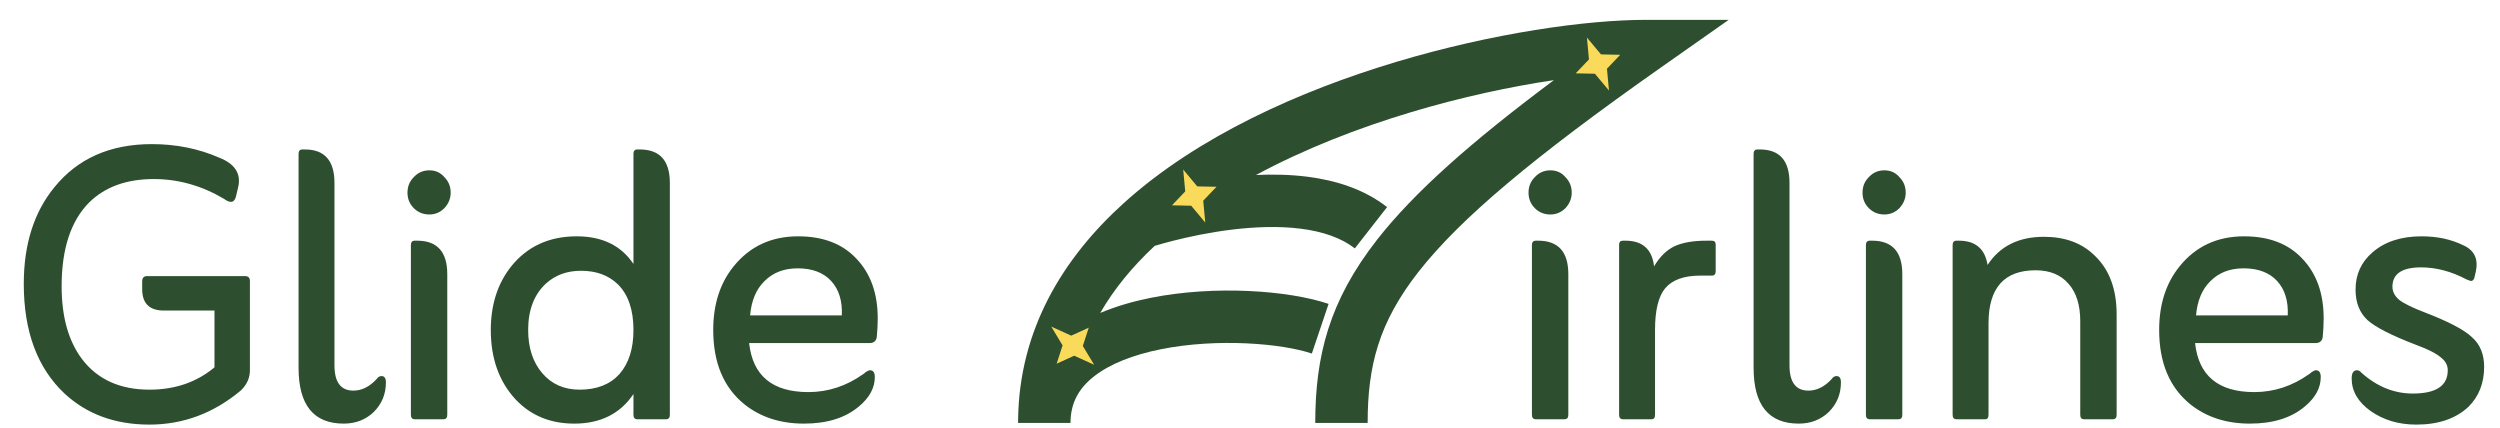
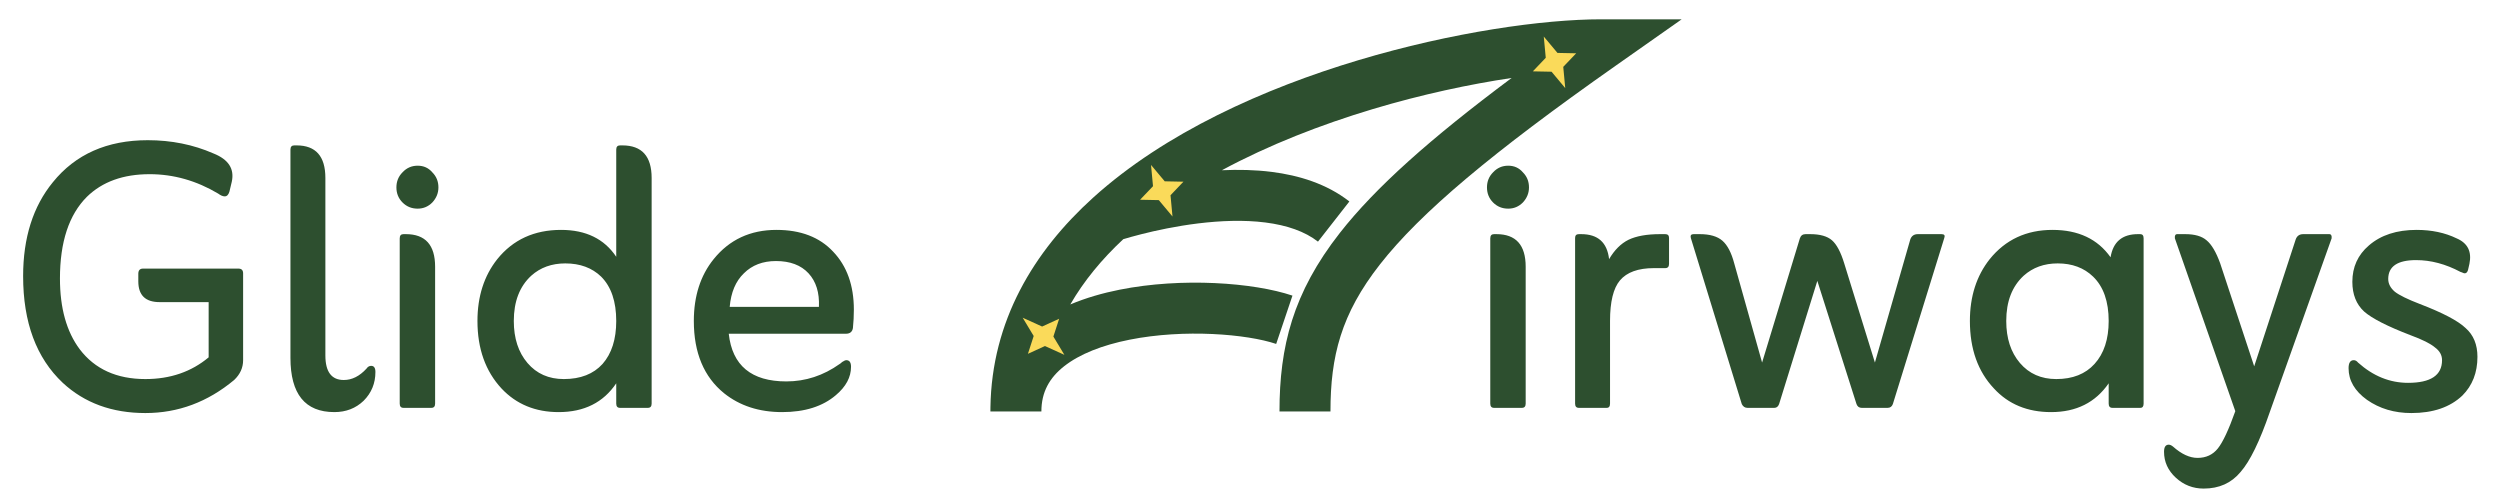
- <svg xmlns="http://www.w3.org/2000/svg" width="322" height="55" viewBox="0 0 322 55" fill="none">
+ <svg xmlns="http://www.w3.org/2000/svg" width="331" height="65" viewBox="0 0 331 65" fill="none">
  <path d="M213.928 8.691C197.498 20.241 188.069 28.165 182.713 34.998C177.556 41.577 176.154 47.17 176.154 54.474H169.404C169.404 45.908 171.17 38.782 177.399 30.835C182.111 24.823 189.354 18.37 200.141 10.322C194.604 11.147 188.261 12.494 181.767 14.44C174.908 16.496 168.008 19.182 161.774 22.54C163.938 22.439 166.184 22.481 168.387 22.761C171.957 23.214 175.645 24.321 178.656 26.675L174.5 31.993C172.778 30.647 170.401 29.821 167.536 29.457C164.689 29.095 161.586 29.22 158.645 29.579C155.718 29.937 153.053 30.515 151.114 31.007C150.148 31.252 149.371 31.474 148.842 31.632C148.8 31.644 148.76 31.656 148.722 31.668C145.883 34.316 143.507 37.19 141.708 40.309C143.79 39.431 146.015 38.799 148.235 38.356C156.485 36.712 165.977 37.406 171.121 39.14L170.044 42.338L168.966 45.536C165.098 44.233 156.821 43.527 149.555 44.976C145.949 45.694 142.929 46.881 140.882 48.498C138.952 50.022 137.88 51.908 137.88 54.474H131.13L131.134 53.928C131.304 42.51 136.826 33.319 144.729 26.17C154.236 17.569 167.404 11.698 179.829 7.975C192.274 4.245 204.362 2.556 211.986 2.556H222.656L213.928 8.691Z" fill="#2D4F2F" />
  <path d="M152.395 21.837L154.208 24.006L156.685 24.057L154.975 25.851L155.238 28.665L153.426 26.496L150.948 26.445L152.658 24.652L152.395 21.837Z" fill="#FADA5A" />
  <path d="M204.395 4.837L206.208 7.006L208.685 7.057L206.975 8.851L207.238 11.665L205.426 9.496L202.948 9.446L204.658 7.652L204.395 4.837Z" fill="#FADA5A" />
  <path d="M135.402 42.065L137.976 43.233L140.231 42.203L139.468 44.562L140.926 46.983L138.352 45.815L136.097 46.845L136.86 44.487L135.402 42.065Z" fill="#FADA5A" />
-   <path d="M197.813 54C197.479 54 197.312 53.812 197.312 53.438V31.562C197.312 31.188 197.479 31 197.813 31H198.125C200.708 31 202 32.438 202 35.312V53.438C202 53.812 201.833 54 201.5 54H197.813ZM196.875 24.812C196.875 24.021 197.146 23.354 197.687 22.812C198.229 22.229 198.896 21.938 199.687 21.938C200.479 21.938 201.125 22.229 201.625 22.812C202.167 23.354 202.438 24.021 202.438 24.812C202.438 25.562 202.167 26.229 201.625 26.812C201.083 27.354 200.438 27.625 199.687 27.625C198.896 27.625 198.229 27.354 197.687 26.812C197.146 26.271 196.875 25.604 196.875 24.812ZM213.043 34.312C213.751 33.104 214.605 32.25 215.605 31.75C216.647 31.25 218.043 31 219.793 31H220.48C220.814 31 220.98 31.167 220.98 31.5V34.938C220.98 35.312 220.814 35.5 220.48 35.5H218.98C216.897 35.5 215.397 36.042 214.48 37.125C213.605 38.167 213.168 39.958 213.168 42.5V53.438C213.168 53.812 213.022 54 212.73 54H209.043C208.71 54 208.543 53.812 208.543 53.438V31.5C208.543 31.167 208.71 31 209.043 31H209.355C211.564 31 212.793 32.104 213.043 34.312ZM231.676 54.562C227.801 54.562 225.863 52.167 225.863 47.375V19.812C225.863 19.438 226.03 19.25 226.363 19.25H226.676C229.217 19.25 230.488 20.688 230.488 23.562V47.062C230.488 49.229 231.301 50.312 232.926 50.312C234.009 50.312 235.009 49.812 235.926 48.812C236.092 48.562 236.301 48.438 236.551 48.438C236.926 48.438 237.113 48.708 237.113 49.25C237.113 50.75 236.592 52.021 235.551 53.062C234.509 54.062 233.217 54.562 231.676 54.562ZM240.83 54C240.497 54 240.33 53.812 240.33 53.438V31.562C240.33 31.188 240.497 31 240.83 31H241.143C243.726 31 245.018 32.438 245.018 35.312V53.438C245.018 53.812 244.851 54 244.518 54H240.83ZM239.893 24.812C239.893 24.021 240.163 23.354 240.705 22.812C241.247 22.229 241.913 21.938 242.705 21.938C243.497 21.938 244.143 22.229 244.643 22.812C245.184 23.354 245.455 24.021 245.455 24.812C245.455 25.562 245.184 26.229 244.643 26.812C244.101 27.354 243.455 27.625 242.705 27.625C241.913 27.625 241.247 27.354 240.705 26.812C240.163 26.271 239.893 25.604 239.893 24.812ZM255.998 34.125C257.581 31.708 259.998 30.5 263.248 30.5C265.956 30.5 268.123 31.292 269.748 32.875C271.665 34.667 272.623 37.208 272.623 40.5V53.438C272.623 53.812 272.456 54 272.123 54H268.436C268.102 54 267.936 53.812 267.936 53.438V41.375C267.936 39.292 267.436 37.688 266.436 36.562C265.436 35.396 264.019 34.812 262.186 34.812C258.144 34.812 256.123 37.083 256.123 41.625V53.438C256.123 53.812 255.977 54 255.686 54H251.998C251.665 54 251.498 53.812 251.498 53.438V31.562C251.498 31.188 251.665 31 251.998 31H252.311C254.436 31 255.665 32.042 255.998 34.125ZM282.725 44.188C283.183 48.396 285.725 50.5 290.35 50.5C292.891 50.5 295.245 49.729 297.412 48.188C297.495 48.146 297.6 48.062 297.725 47.938C297.975 47.771 298.162 47.688 298.287 47.688C298.704 47.688 298.912 47.979 298.912 48.562C298.912 49.938 298.245 51.188 296.912 52.312C295.162 53.812 292.787 54.562 289.787 54.562C286.745 54.562 284.183 53.729 282.1 52.062C279.433 49.896 278.1 46.708 278.1 42.5C278.1 39.208 278.975 36.479 280.725 34.312C282.808 31.729 285.579 30.438 289.037 30.438C292.245 30.438 294.745 31.396 296.537 33.312C298.37 35.229 299.287 37.792 299.287 41C299.287 41.833 299.245 42.646 299.162 43.438C299.079 43.938 298.766 44.188 298.225 44.188H282.725ZM282.85 40.625H294.662C294.745 38.75 294.287 37.271 293.287 36.188C292.287 35.104 290.85 34.562 288.975 34.562C287.225 34.562 285.808 35.104 284.725 36.188C283.641 37.229 283.016 38.708 282.85 40.625ZM317.707 36C315.749 34.958 313.79 34.438 311.832 34.438C309.374 34.438 308.145 35.271 308.145 36.938C308.145 37.562 308.436 38.125 309.02 38.625C309.603 39.083 310.707 39.625 312.332 40.25C315.374 41.417 317.395 42.479 318.395 43.438C319.436 44.354 319.957 45.625 319.957 47.25C319.957 49.333 319.29 51.042 317.957 52.375C316.332 53.917 314.082 54.688 311.207 54.688C308.957 54.688 306.999 54.104 305.332 52.938C303.707 51.771 302.895 50.375 302.895 48.75C302.895 48.042 303.124 47.688 303.582 47.688C303.79 47.688 303.978 47.792 304.145 48C306.145 49.792 308.353 50.688 310.77 50.688C313.77 50.688 315.27 49.688 315.27 47.688C315.27 47.021 314.957 46.458 314.332 46C313.749 45.5 312.665 44.958 311.082 44.375C308.04 43.208 305.999 42.167 304.957 41.25C303.915 40.292 303.395 38.979 303.395 37.312C303.395 35.354 304.124 33.75 305.582 32.5C307.165 31.125 309.27 30.438 311.895 30.438C313.895 30.438 315.665 30.812 317.207 31.562C318.665 32.188 319.228 33.312 318.895 34.938L318.707 35.75C318.624 36.042 318.478 36.188 318.27 36.188C318.186 36.188 318.061 36.146 317.895 36.062C317.77 36.021 317.707 36 317.707 36Z" fill="#2D4F2F" />
+   <path d="M197.813 54C197.479 54 197.312 53.812 197.312 53.438V31.562C197.312 31.188 197.479 31 197.813 31H198.125C200.708 31 202 32.438 202 35.312V53.438C202 53.812 201.833 54 201.5 54H197.813ZM196.875 24.812C196.875 24.021 197.146 23.354 197.687 22.812C198.229 22.229 198.896 21.938 199.687 21.938C200.479 21.938 201.125 22.229 201.625 22.812C202.167 23.354 202.438 24.021 202.438 24.812C202.438 25.562 202.167 26.229 201.625 26.812C201.083 27.354 200.438 27.625 199.687 27.625C198.896 27.625 198.229 27.354 197.687 26.812C197.146 26.271 196.875 25.604 196.875 24.812ZM213.043 34.312C213.751 33.104 214.605 32.25 215.605 31.75C216.647 31.25 218.043 31 219.793 31H220.48C220.814 31 220.98 31.167 220.98 31.5V34.938C220.98 35.312 220.814 35.5 220.48 35.5H218.98C216.897 35.5 215.397 36.042 214.48 37.125C213.605 38.167 213.168 39.958 213.168 42.5V53.438C213.168 53.812 213.022 54 212.73 54H209.043C208.71 54 208.543 53.812 208.543 53.438V31.5C208.543 31.167 208.71 31 209.043 31H209.355C211.564 31 212.793 32.104 213.043 34.312ZM233.301 48L238.301 31.562C238.426 31.188 238.676 31 239.051 31H239.676C240.967 31 241.926 31.271 242.551 31.812C243.176 32.354 243.717 33.375 244.176 34.875L248.238 48L252.926 31.688C253.092 31.229 253.426 31 253.926 31H257.051C257.426 31 257.551 31.167 257.426 31.5L250.613 53.5C250.488 53.833 250.259 54 249.926 54H246.488C246.155 54 245.926 53.833 245.801 53.5L240.613 37.188L235.551 53.5C235.426 53.833 235.217 54 234.926 54H231.363C231.03 54 230.78 53.833 230.613 53.5L223.863 31.5C223.78 31.167 223.905 31 224.238 31H225.051C226.384 31 227.384 31.292 228.051 31.875C228.717 32.458 229.238 33.458 229.613 34.875L233.301 48ZM279.189 50.75C277.439 53.292 274.898 54.562 271.564 54.562C268.439 54.562 265.919 53.521 264.002 51.438C261.877 49.188 260.814 46.208 260.814 42.5C260.814 39.25 261.689 36.521 263.439 34.312C265.523 31.729 268.294 30.438 271.752 30.438C275.169 30.438 277.731 31.646 279.439 34.062C279.773 32.021 280.981 31 283.064 31H283.377C283.669 31 283.814 31.188 283.814 31.562V53.438C283.814 53.812 283.669 54 283.377 54H279.689C279.356 54 279.189 53.812 279.189 53.438V50.75ZM272.252 50.188C274.419 50.188 276.106 49.521 277.314 48.188C278.564 46.812 279.189 44.917 279.189 42.5C279.189 39.917 278.502 37.958 277.127 36.625C275.919 35.458 274.356 34.875 272.439 34.875C270.648 34.875 269.148 35.417 267.939 36.5C266.398 37.917 265.627 39.917 265.627 42.5C265.627 44.792 266.231 46.646 267.439 48.062C268.648 49.479 270.252 50.188 272.252 50.188ZM295.955 54.438L287.955 31.562C287.913 31.188 288.018 31 288.268 31H289.33C290.58 31 291.518 31.271 292.143 31.812C292.809 32.354 293.413 33.375 293.955 34.875L298.455 48.5L303.955 31.688C304.122 31.229 304.455 31 304.955 31H308.393C308.643 31 308.747 31.188 308.705 31.562L300.518 54.562C299.184 58.438 297.893 61.083 296.643 62.5C295.434 63.958 293.809 64.688 291.768 64.688C290.351 64.688 289.122 64.208 288.08 63.25C287.038 62.292 286.518 61.146 286.518 59.812C286.518 59.188 286.726 58.875 287.143 58.875C287.309 58.875 287.497 58.958 287.705 59.125C288.83 60.125 289.913 60.625 290.955 60.625C292.08 60.625 292.976 60.208 293.643 59.375C294.309 58.542 295.08 56.896 295.955 54.438ZM325.764 36C323.805 34.958 321.847 34.438 319.889 34.438C317.43 34.438 316.201 35.271 316.201 36.938C316.201 37.562 316.493 38.125 317.076 38.625C317.66 39.083 318.764 39.625 320.389 40.25C323.43 41.417 325.451 42.479 326.451 43.438C327.493 44.354 328.014 45.625 328.014 47.25C328.014 49.333 327.347 51.042 326.014 52.375C324.389 53.917 322.139 54.688 319.264 54.688C317.014 54.688 315.055 54.104 313.389 52.938C311.764 51.771 310.951 50.375 310.951 48.75C310.951 48.042 311.18 47.688 311.639 47.688C311.847 47.688 312.035 47.792 312.201 48C314.201 49.792 316.41 50.688 318.826 50.688C321.826 50.688 323.326 49.688 323.326 47.688C323.326 47.021 323.014 46.458 322.389 46C321.805 45.5 320.722 44.958 319.139 44.375C316.097 43.208 314.055 42.167 313.014 41.25C311.972 40.292 311.451 38.979 311.451 37.312C311.451 35.354 312.18 33.75 313.639 32.5C315.222 31.125 317.326 30.438 319.951 30.438C321.951 30.438 323.722 30.812 325.264 31.562C326.722 32.188 327.285 33.312 326.951 34.938L326.764 35.75C326.68 36.042 326.535 36.188 326.326 36.188C326.243 36.188 326.118 36.146 325.951 36.062C325.826 36.021 325.764 36 325.764 36Z" fill="#2D4F2F" />
  <path d="M27.625 47.312V40H21.125C19.25 40 18.312 39.083 18.312 37.25V36.25C18.312 35.792 18.521 35.562 18.938 35.562H31.562C31.979 35.562 32.188 35.771 32.188 36.188V47.688C32.188 48.688 31.792 49.562 31 50.312C27.5 53.229 23.583 54.688 19.25 54.688C14.833 54.688 11.188 53.354 8.312 50.688C4.812 47.396 3.062 42.688 3.062 36.562C3.062 31.479 4.375 27.333 7 24.125C10 20.417 14.188 18.562 19.562 18.562C22.688 18.562 25.583 19.146 28.25 20.312C30.25 21.104 31.062 22.354 30.688 24.062L30.375 25.375C30.25 25.792 30.042 26 29.75 26C29.5 26 29.208 25.875 28.875 25.625C26 23.917 22.979 23.062 19.812 23.062C16.312 23.062 13.542 24.062 11.5 26.062C9.125 28.438 7.938 32.042 7.938 36.875C7.938 40.792 8.812 43.917 10.562 46.25C12.562 48.875 15.458 50.188 19.25 50.188C22.542 50.188 25.333 49.229 27.625 47.312ZM44.268 54.562C40.393 54.562 38.455 52.167 38.455 47.375V19.812C38.455 19.438 38.622 19.25 38.955 19.25H39.268C41.809 19.25 43.08 20.688 43.08 23.562V47.062C43.08 49.229 43.893 50.312 45.518 50.312C46.601 50.312 47.601 49.812 48.518 48.812C48.684 48.562 48.893 48.438 49.143 48.438C49.518 48.438 49.705 48.708 49.705 49.25C49.705 50.75 49.184 52.021 48.143 53.062C47.101 54.062 45.809 54.562 44.268 54.562ZM53.422 54C53.089 54 52.922 53.812 52.922 53.438V31.562C52.922 31.188 53.089 31 53.422 31H53.734C56.318 31 57.609 32.438 57.609 35.312V53.438C57.609 53.812 57.443 54 57.109 54H53.422ZM52.484 24.812C52.484 24.021 52.755 23.354 53.297 22.812C53.839 22.229 54.505 21.938 55.297 21.938C56.089 21.938 56.734 22.229 57.234 22.812C57.776 23.354 58.047 24.021 58.047 24.812C58.047 25.562 57.776 26.229 57.234 26.812C56.693 27.354 56.047 27.625 55.297 27.625C54.505 27.625 53.839 27.354 53.297 26.812C52.755 26.271 52.484 25.604 52.484 24.812ZM81.59 34V19.812C81.59 19.438 81.757 19.25 82.09 19.25H82.402C84.986 19.25 86.277 20.688 86.277 23.562V53.438C86.277 53.812 86.111 54 85.777 54H82.09C81.757 54 81.59 53.812 81.59 53.438V50.75C79.882 53.292 77.34 54.562 73.965 54.562C70.882 54.562 68.361 53.521 66.402 51.438C64.277 49.146 63.215 46.167 63.215 42.5C63.215 39.25 64.09 36.521 65.84 34.312C67.923 31.729 70.736 30.438 74.277 30.438C77.569 30.438 80.007 31.625 81.59 34ZM74.652 50.188C76.861 50.188 78.569 49.521 79.777 48.188C80.986 46.812 81.59 44.917 81.59 42.5C81.59 39.917 80.923 37.958 79.59 36.625C78.382 35.458 76.798 34.875 74.84 34.875C73.048 34.875 71.548 35.417 70.34 36.5C68.798 37.917 68.027 39.917 68.027 42.5C68.027 44.792 68.632 46.646 69.84 48.062C71.048 49.479 72.652 50.188 74.652 50.188ZM96.488 44.188C96.947 48.396 99.488 50.5 104.113 50.5C106.655 50.5 109.009 49.729 111.176 48.188C111.259 48.146 111.363 48.062 111.488 47.938C111.738 47.771 111.926 47.688 112.051 47.688C112.467 47.688 112.676 47.979 112.676 48.562C112.676 49.938 112.009 51.188 110.676 52.312C108.926 53.812 106.551 54.562 103.551 54.562C100.509 54.562 97.947 53.729 95.863 52.062C93.197 49.896 91.863 46.708 91.863 42.5C91.863 39.208 92.738 36.479 94.488 34.312C96.572 31.729 99.342 30.438 102.801 30.438C106.009 30.438 108.509 31.396 110.301 33.312C112.134 35.229 113.051 37.792 113.051 41C113.051 41.833 113.009 42.646 112.926 43.438C112.842 43.938 112.53 44.188 111.988 44.188H96.488ZM96.613 40.625H108.426C108.509 38.75 108.051 37.271 107.051 36.188C106.051 35.104 104.613 34.562 102.738 34.562C100.988 34.562 99.572 35.104 98.488 36.188C97.405 37.229 96.78 38.708 96.613 40.625Z" fill="#2D4F2F" />
</svg>
